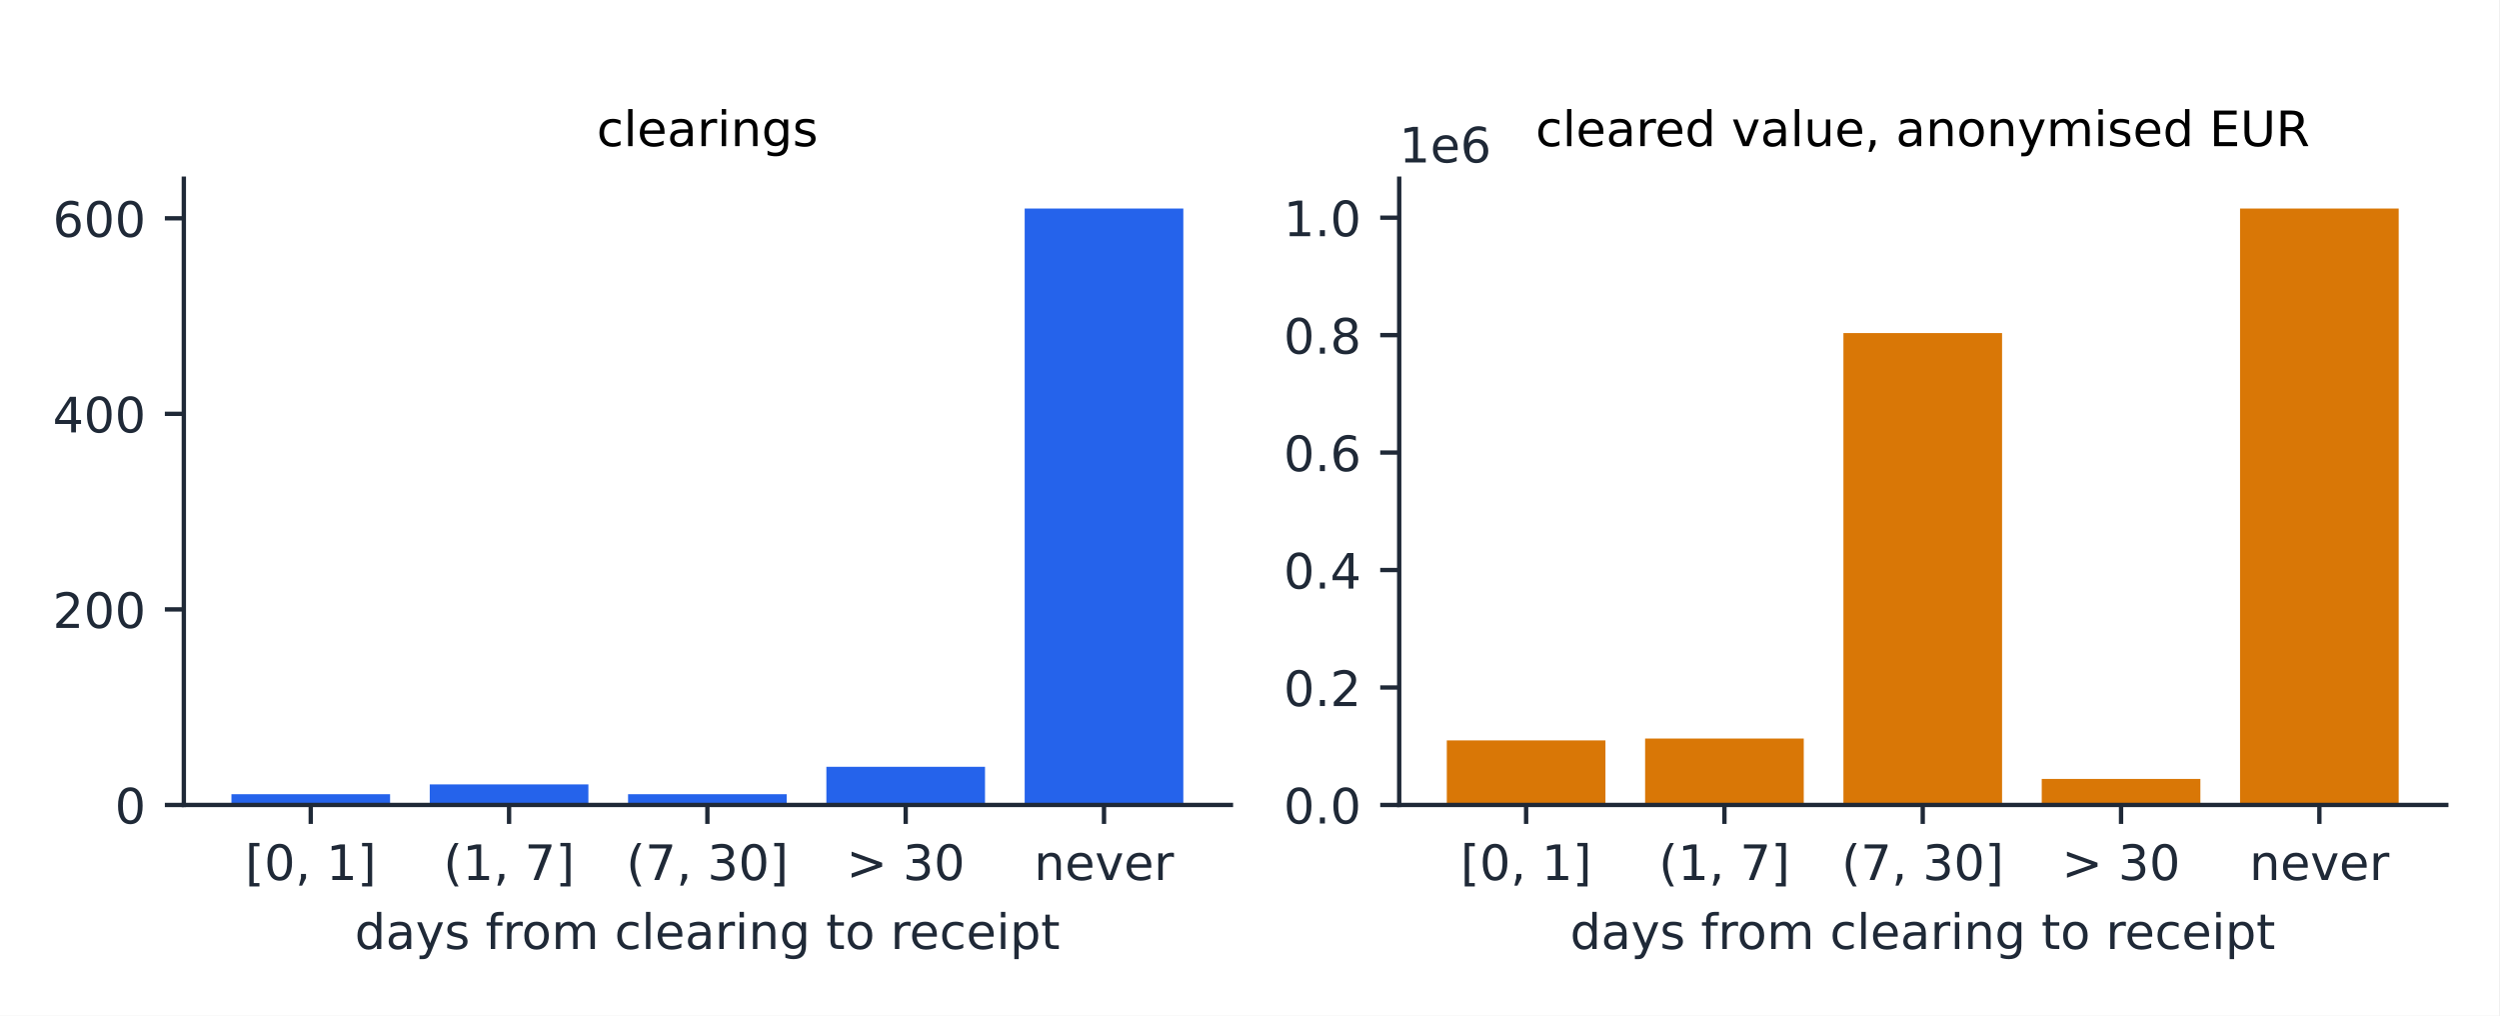
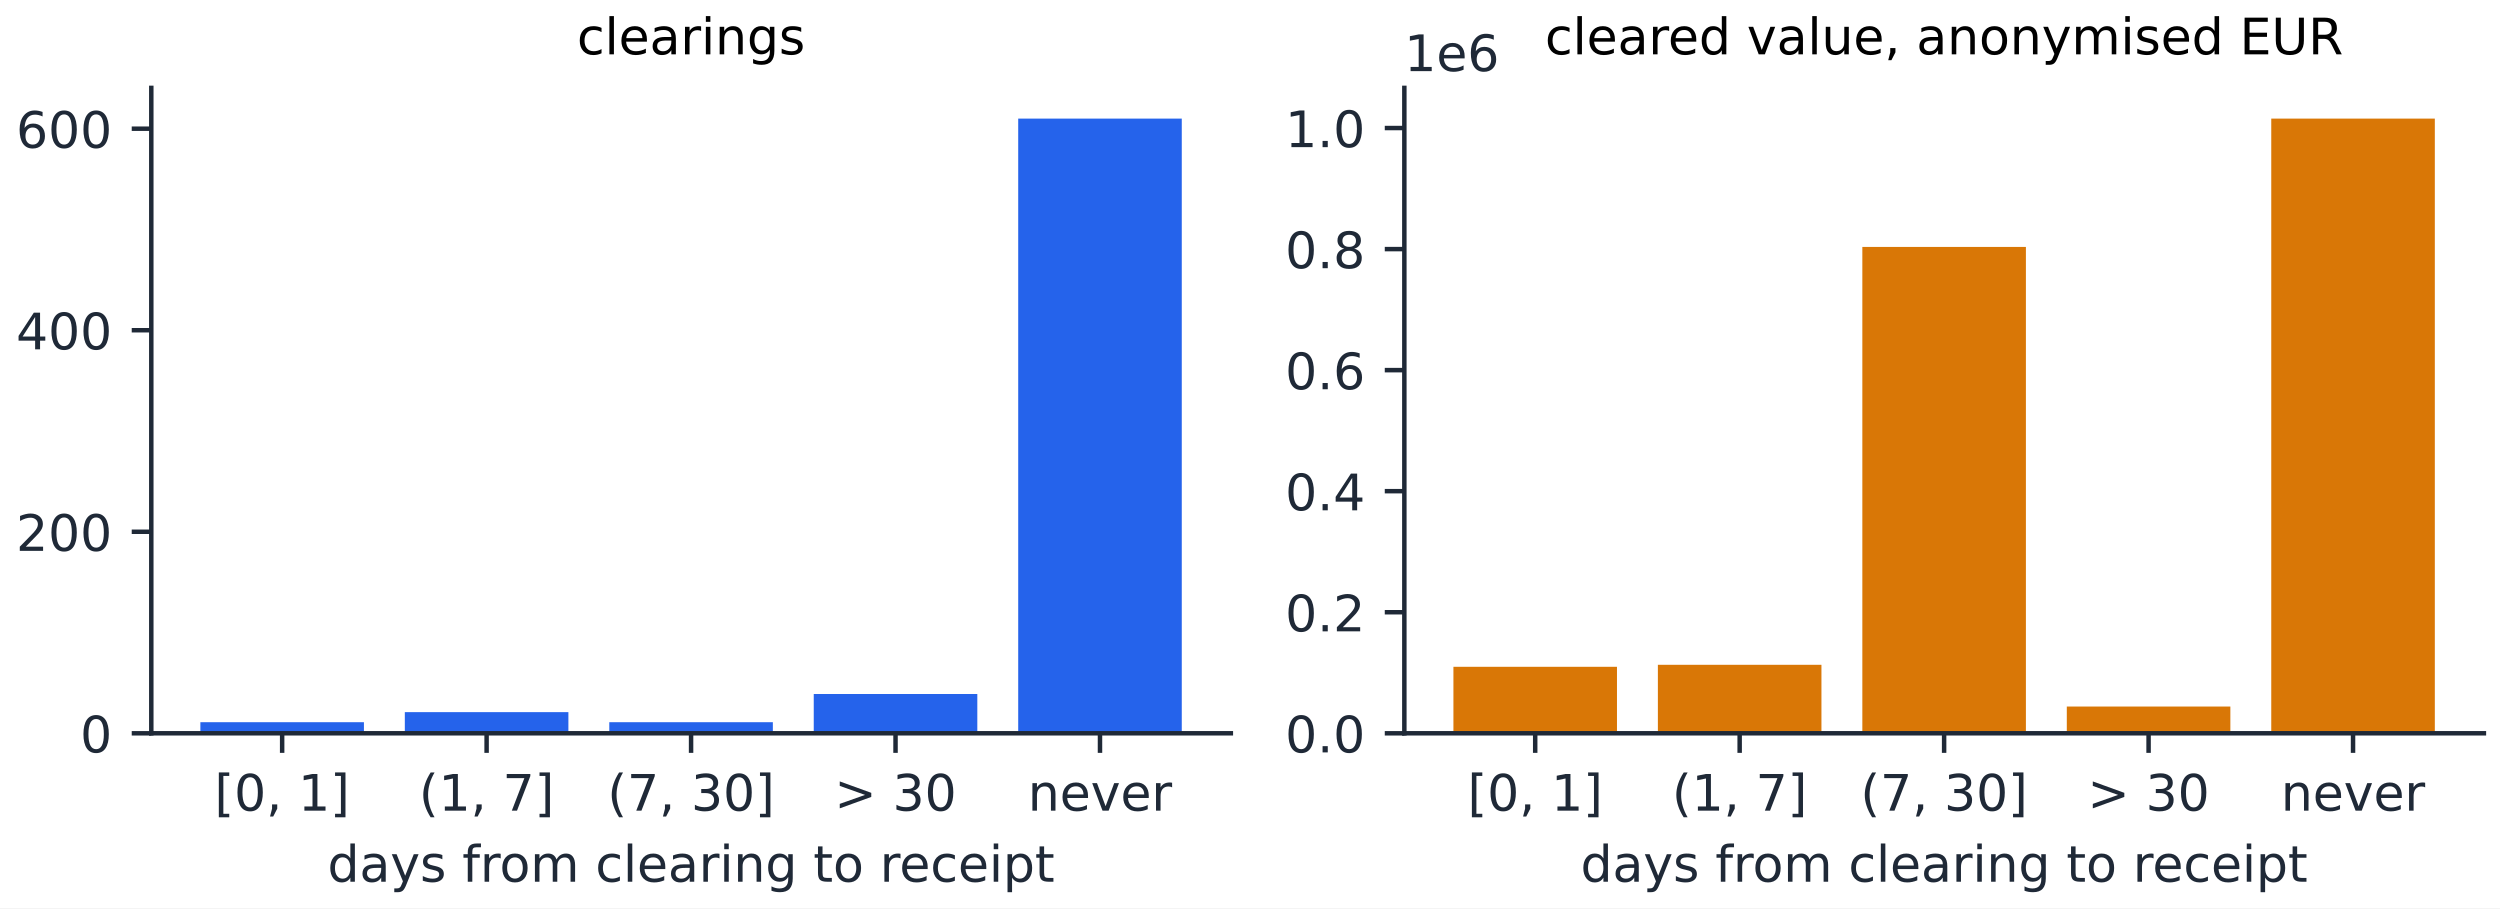
- <svg xmlns="http://www.w3.org/2000/svg" xmlns:xlink="http://www.w3.org/1999/xlink" width="460.8pt" height="187.2pt" viewBox="0 0 460.8 187.2" version="1.1">
+ <svg xmlns="http://www.w3.org/2000/svg" xmlns:xlink="http://www.w3.org/1999/xlink" width="447.12pt" height="162.447pt" viewBox="0 0 447.12 162.447" version="1.1">
  <defs>
    <style type="text/css">*{stroke-linejoin: round; stroke-linecap: butt}</style>
  </defs>
  <g id="figure_1">
    <g id="patch_1">
-       <path d="M 0 187.2  L 460.8 187.2  L 460.8 0  L 0 0  z " style="fill: #ffffff" />
+       <path d="M 0 162.447  L 447.12 162.447  L 447.12 0  L 0 0  z " style="fill: #ffffff" />
    </g>
    <g id="axes_1">
      <g id="patch_2">
-         <path d="M 33.899 148.368  L 226.974 148.368  L 226.974 32.94  L 33.899 32.94  z " style="fill: #ffffff" />
+         <path d="M 27.059 131.146  L 220.134 131.146  L 220.134 15.719  L 27.059 15.719  z " style="fill: #ffffff" />
      </g>
      <g id="patch_3">
-         <path d="M 42.675 148.368  L 71.929 148.368  L 71.929 146.385  L 42.675 146.385  z " clip-path="url(#p771b9bb376)" style="fill: #2563eb" />
+         <path d="M 35.835 131.146  L 65.089 131.146  L 65.089 129.164  L 35.835 129.164  z " clip-path="url(#p6317c57189)" style="fill: #2563eb" />
      </g>
      <g id="patch_4">
-         <path d="M 79.242 148.368  L 108.496 148.368  L 108.496 144.583  L 79.242 144.583  z " clip-path="url(#p771b9bb376)" style="fill: #2563eb" />
+         <path d="M 72.402 131.146  L 101.656 131.146  L 101.656 127.362  L 72.402 127.362  z " clip-path="url(#p6317c57189)" style="fill: #2563eb" />
      </g>
      <g id="patch_5">
-         <path d="M 115.81 148.368  L 145.064 148.368  L 145.064 146.385  L 115.81 146.385  z " clip-path="url(#p771b9bb376)" style="fill: #2563eb" />
+         <path d="M 108.97 131.146  L 138.224 131.146  L 138.224 129.164  L 108.97 129.164  z " clip-path="url(#p6317c57189)" style="fill: #2563eb" />
      </g>
      <g id="patch_6">
-         <path d="M 152.377 148.368  L 181.631 148.368  L 181.631 141.339  L 152.377 141.339  z " clip-path="url(#p771b9bb376)" style="fill: #2563eb" />
+         <path d="M 145.537 131.146  L 174.791 131.146  L 174.791 124.118  L 145.537 124.118  z " clip-path="url(#p6317c57189)" style="fill: #2563eb" />
      </g>
      <g id="patch_7">
-         <path d="M 188.944 148.368  L 218.198 148.368  L 218.198 38.437  L 188.944 38.437  z " clip-path="url(#p771b9bb376)" style="fill: #2563eb" />
+         <path d="M 182.104 131.146  L 211.358 131.146  L 211.358 21.215  L 182.104 21.215  z " clip-path="url(#p6317c57189)" style="fill: #2563eb" />
      </g>
      <g id="matplotlib.axis_1">
        <g id="xtick_1">
          <g id="line2d_1">
            <defs>
              <path id="mf50ba323ee" d="M 0 0  L 0 3.5  " style="stroke: #1f2937; stroke-width: 0.8" />
            </defs>
            <g>
-               <use xlink:href="#mf50ba323ee" x="57.302" y="148.368" style="fill: #1f2937; stroke: #1f2937; stroke-width: 0.8" />
+               <use xlink:href="#mf50ba323ee" x="50.462" y="131.146" style="fill: #1f2937; stroke: #1f2937; stroke-width: 0.8" />
            </g>
          </g>
          <g id="text_1">
-             <g style="fill: #1f2937" transform="translate(45.20389 162.2061) scale(0.09 -0.09)">
+             <g style="fill: #1f2937" transform="translate(38.36389 144.9847) scale(0.09 -0.09)">
              <defs>
                <path id="DejaVuSans-5b" d="M 550 4863  L 1875 4863  L 1875 4416  L 1125 4416  L 1125 -397  L 1875 -397  L 1875 -844  L 550 -844  L 550 4863  z " transform="scale(0.015625)" />
                <path id="DejaVuSans-30" d="M 2034 4250  Q 1547 4250 1301 3770  Q 1056 3291 1056 2328  Q 1056 1369 1301 889  Q 1547 409 2034 409  Q 2525 409 2770 889  Q 3016 1369 3016 2328  Q 3016 3291 2770 3770  Q 2525 4250 2034 4250  z M 2034 4750  Q 2819 4750 3233 4129  Q 3647 3509 3647 2328  Q 3647 1150 3233 529  Q 2819 -91 2034 -91  Q 1250 -91 836 529  Q 422 1150 422 2328  Q 422 3509 836 4129  Q 1250 4750 2034 4750  z " transform="scale(0.015625)" />
                <path id="DejaVuSans-2c" d="M 750 794  L 1409 794  L 1409 256  L 897 -744  L 494 -744  L 750 256  L 750 794  z " transform="scale(0.015625)" />
                <path id="DejaVuSans-20" transform="scale(0.015625)" />
                <path id="DejaVuSans-31" d="M 794 531  L 1825 531  L 1825 4091  L 703 3866  L 703 4441  L 1819 4666  L 2450 4666  L 2450 531  L 3481 531  L 3481 0  L 794 0  L 794 531  z " transform="scale(0.015625)" />
                <path id="DejaVuSans-5d" d="M 1947 4863  L 1947 -844  L 622 -844  L 622 -397  L 1369 -397  L 1369 4416  L 622 4416  L 622 4863  L 1947 4863  z " transform="scale(0.015625)" />
              </defs>
              <use xlink:href="#DejaVuSans-5b" />
              <use xlink:href="#DejaVuSans-30" transform="translate(39.01367 0)" />
              <use xlink:href="#DejaVuSans-2c" transform="translate(102.6367 0)" />
              <use xlink:href="#DejaVuSans-20" transform="translate(134.4238 0)" />
              <use xlink:href="#DejaVuSans-31" transform="translate(166.2109 0)" />
              <use xlink:href="#DejaVuSans-5d" transform="translate(229.834 0)" />
            </g>
          </g>
        </g>
        <g id="xtick_2">
          <g id="line2d_2">
            <g>
-               <use xlink:href="#mf50ba323ee" x="93.869" y="148.368" style="fill: #1f2937; stroke: #1f2937; stroke-width: 0.8" />
+               <use xlink:href="#mf50ba323ee" x="87.029" y="131.146" style="fill: #1f2937; stroke: #1f2937; stroke-width: 0.8" />
            </g>
          </g>
          <g id="text_2">
-             <g style="fill: #1f2937" transform="translate(81.77124 162.2061) scale(0.09 -0.09)">
+             <g style="fill: #1f2937" transform="translate(74.93124 144.9847) scale(0.09 -0.09)">
              <defs>
                <path id="DejaVuSans-28" d="M 1984 4856  Q 1566 4138 1362 3434  Q 1159 2731 1159 2009  Q 1159 1288 1364 580  Q 1569 -128 1984 -844  L 1484 -844  Q 1016 -109 783 600  Q 550 1309 550 2009  Q 550 2706 781 3412  Q 1013 4119 1484 4856  L 1984 4856  z " transform="scale(0.015625)" />
                <path id="DejaVuSans-37" d="M 525 4666  L 3525 4666  L 3525 4397  L 1831 0  L 1172 0  L 2766 4134  L 525 4134  L 525 4666  z " transform="scale(0.015625)" />
              </defs>
              <use xlink:href="#DejaVuSans-28" />
              <use xlink:href="#DejaVuSans-31" transform="translate(39.01367 0)" />
              <use xlink:href="#DejaVuSans-2c" transform="translate(102.6367 0)" />
              <use xlink:href="#DejaVuSans-20" transform="translate(134.4238 0)" />
              <use xlink:href="#DejaVuSans-37" transform="translate(166.2109 0)" />
              <use xlink:href="#DejaVuSans-5d" transform="translate(229.834 0)" />
            </g>
          </g>
        </g>
        <g id="xtick_3">
          <g id="line2d_3">
            <g>
-               <use xlink:href="#mf50ba323ee" x="130.437" y="148.368" style="fill: #1f2937; stroke: #1f2937; stroke-width: 0.8" />
+               <use xlink:href="#mf50ba323ee" x="123.597" y="131.146" style="fill: #1f2937; stroke: #1f2937; stroke-width: 0.8" />
            </g>
          </g>
          <g id="text_3">
-             <g style="fill: #1f2937" transform="translate(115.4755 162.2061) scale(0.09 -0.09)">
+             <g style="fill: #1f2937" transform="translate(108.6355 144.9847) scale(0.09 -0.09)">
              <defs>
                <path id="DejaVuSans-33" d="M 2597 2516  Q 3050 2419 3304 2112  Q 3559 1806 3559 1356  Q 3559 666 3084 287  Q 2609 -91 1734 -91  Q 1441 -91 1130 -33  Q 819 25 488 141  L 488 750  Q 750 597 1062 519  Q 1375 441 1716 441  Q 2309 441 2620 675  Q 2931 909 2931 1356  Q 2931 1769 2642 2001  Q 2353 2234 1838 2234  L 1294 2234  L 1294 2753  L 1863 2753  Q 2328 2753 2575 2939  Q 2822 3125 2822 3475  Q 2822 3834 2567 4026  Q 2313 4219 1838 4219  Q 1578 4219 1281 4162  Q 984 4106 628 3988  L 628 4550  Q 988 4650 1302 4700  Q 1616 4750 1894 4750  Q 2613 4750 3031 4423  Q 3450 4097 3450 3541  Q 3450 3153 3228 2886  Q 3006 2619 2597 2516  z " transform="scale(0.015625)" />
              </defs>
              <use xlink:href="#DejaVuSans-28" />
              <use xlink:href="#DejaVuSans-37" transform="translate(39.01367 0)" />
              <use xlink:href="#DejaVuSans-2c" transform="translate(102.6367 0)" />
              <use xlink:href="#DejaVuSans-20" transform="translate(134.4238 0)" />
              <use xlink:href="#DejaVuSans-33" transform="translate(166.2109 0)" />
              <use xlink:href="#DejaVuSans-30" transform="translate(229.834 0)" />
              <use xlink:href="#DejaVuSans-5d" transform="translate(293.457 0)" />
            </g>
          </g>
        </g>
        <g id="xtick_4">
          <g id="line2d_4">
            <g>
-               <use xlink:href="#mf50ba323ee" x="167.004" y="148.368" style="fill: #1f2937; stroke: #1f2937; stroke-width: 0.8" />
+               <use xlink:href="#mf50ba323ee" x="160.164" y="131.146" style="fill: #1f2937; stroke: #1f2937; stroke-width: 0.8" />
            </g>
          </g>
          <g id="text_4">
-             <g style="fill: #1f2937" transform="translate(156.0767 162.2061) scale(0.09 -0.09)">
+             <g style="fill: #1f2937" transform="translate(149.2366 144.9847) scale(0.09 -0.09)">
              <defs>
                <path id="DejaVuSans-3e" d="M 678 3150  L 678 3719  L 4684 2266  L 4684 1747  L 678 294  L 678 863  L 3897 2003  L 678 3150  z " transform="scale(0.015625)" />
              </defs>
              <use xlink:href="#DejaVuSans-3e" />
              <use xlink:href="#DejaVuSans-20" transform="translate(83.78906 0)" />
              <use xlink:href="#DejaVuSans-33" transform="translate(115.5762 0)" />
              <use xlink:href="#DejaVuSans-30" transform="translate(179.1992 0)" />
            </g>
          </g>
        </g>
        <g id="xtick_5">
          <g id="line2d_5">
            <g>
-               <use xlink:href="#mf50ba323ee" x="203.571" y="148.368" style="fill: #1f2937; stroke: #1f2937; stroke-width: 0.8" />
+               <use xlink:href="#mf50ba323ee" x="196.731" y="131.146" style="fill: #1f2937; stroke: #1f2937; stroke-width: 0.8" />
            </g>
          </g>
          <g id="text_5">
-             <g style="fill: #1f2937" transform="translate(190.6682 162.2061) scale(0.09 -0.09)">
+             <g style="fill: #1f2937" transform="translate(183.8282 144.9847) scale(0.09 -0.09)">
              <defs>
                <path id="DejaVuSans-6e" d="M 3513 2113  L 3513 0  L 2938 0  L 2938 2094  Q 2938 2591 2744 2837  Q 2550 3084 2163 3084  Q 1697 3084 1428 2787  Q 1159 2491 1159 1978  L 1159 0  L 581 0  L 581 3500  L 1159 3500  L 1159 2956  Q 1366 3272 1645 3428  Q 1925 3584 2291 3584  Q 2894 3584 3203 3211  Q 3513 2838 3513 2113  z " transform="scale(0.015625)" />
                <path id="DejaVuSans-65" d="M 3597 1894  L 3597 1613  L 953 1613  Q 991 1019 1311 708  Q 1631 397 2203 397  Q 2534 397 2845 478  Q 3156 559 3463 722  L 3463 178  Q 3153 47 2828 -22  Q 2503 -91 2169 -91  Q 1331 -91 842 396  Q 353 884 353 1716  Q 353 2575 817 3079  Q 1281 3584 2069 3584  Q 2775 3584 3186 3129  Q 3597 2675 3597 1894  z M 3022 2063  Q 3016 2534 2758 2815  Q 2500 3097 2075 3097  Q 1594 3097 1305 2825  Q 1016 2553 972 2059  L 3022 2063  z " transform="scale(0.015625)" />
                <path id="DejaVuSans-76" d="M 191 3500  L 800 3500  L 1894 563  L 2988 3500  L 3597 3500  L 2284 0  L 1503 0  L 191 3500  z " transform="scale(0.015625)" />
                <path id="DejaVuSans-72" d="M 2631 2963  Q 2534 3019 2420 3045  Q 2306 3072 2169 3072  Q 1681 3072 1420 2755  Q 1159 2438 1159 1844  L 1159 0  L 581 0  L 581 3500  L 1159 3500  L 1159 2956  Q 1341 3275 1631 3429  Q 1922 3584 2338 3584  Q 2397 3584 2469 3576  Q 2541 3569 2628 3553  L 2631 2963  z " transform="scale(0.015625)" />
              </defs>
              <use xlink:href="#DejaVuSans-6e" />
              <use xlink:href="#DejaVuSans-65" transform="translate(63.37891 0)" />
              <use xlink:href="#DejaVuSans-76" transform="translate(124.9023 0)" />
              <use xlink:href="#DejaVuSans-65" transform="translate(184.082 0)" />
              <use xlink:href="#DejaVuSans-72" transform="translate(245.6055 0)" />
            </g>
          </g>
        </g>
        <g id="text_6">
-           <g style="fill: #1f2937" transform="translate(65.41508 174.9164) scale(0.09 -0.09)">
+           <g style="fill: #1f2937" transform="translate(58.57508 157.695) scale(0.09 -0.09)">
            <defs>
              <path id="DejaVuSans-64" d="M 2906 2969  L 2906 4863  L 3481 4863  L 3481 0  L 2906 0  L 2906 525  Q 2725 213 2448 61  Q 2172 -91 1784 -91  Q 1150 -91 751 415  Q 353 922 353 1747  Q 353 2572 751 3078  Q 1150 3584 1784 3584  Q 2172 3584 2448 3432  Q 2725 3281 2906 2969  z M 947 1747  Q 947 1113 1208 752  Q 1469 391 1925 391  Q 2381 391 2643 752  Q 2906 1113 2906 1747  Q 2906 2381 2643 2742  Q 2381 3103 1925 3103  Q 1469 3103 1208 2742  Q 947 2381 947 1747  z " transform="scale(0.015625)" />
              <path id="DejaVuSans-61" d="M 2194 1759  Q 1497 1759 1228 1600  Q 959 1441 959 1056  Q 959 750 1161 570  Q 1363 391 1709 391  Q 2188 391 2477 730  Q 2766 1069 2766 1631  L 2766 1759  L 2194 1759  z M 3341 1997  L 3341 0  L 2766 0  L 2766 531  Q 2569 213 2275 61  Q 1981 -91 1556 -91  Q 1019 -91 701 211  Q 384 513 384 1019  Q 384 1609 779 1909  Q 1175 2209 1959 2209  L 2766 2209  L 2766 2266  Q 2766 2663 2505 2880  Q 2244 3097 1772 3097  Q 1472 3097 1187 3025  Q 903 2953 641 2809  L 641 3341  Q 956 3463 1253 3523  Q 1550 3584 1831 3584  Q 2591 3584 2966 3190  Q 3341 2797 3341 1997  z " transform="scale(0.015625)" />
              <path id="DejaVuSans-79" d="M 2059 -325  Q 1816 -950 1584 -1140  Q 1353 -1331 966 -1331  L 506 -1331  L 506 -850  L 844 -850  Q 1081 -850 1212 -737  Q 1344 -625 1503 -206  L 1606 56  L 191 3500  L 800 3500  L 1894 763  L 2988 3500  L 3597 3500  L 2059 -325  z " transform="scale(0.015625)" />
              <path id="DejaVuSans-73" d="M 2834 3397  L 2834 2853  Q 2591 2978 2328 3040  Q 2066 3103 1784 3103  Q 1356 3103 1142 2972  Q 928 2841 928 2578  Q 928 2378 1081 2264  Q 1234 2150 1697 2047  L 1894 2003  Q 2506 1872 2764 1633  Q 3022 1394 3022 966  Q 3022 478 2636 193  Q 2250 -91 1575 -91  Q 1294 -91 989 -36  Q 684 19 347 128  L 347 722  Q 666 556 975 473  Q 1284 391 1588 391  Q 1994 391 2212 530  Q 2431 669 2431 922  Q 2431 1156 2273 1281  Q 2116 1406 1581 1522  L 1381 1569  Q 847 1681 609 1914  Q 372 2147 372 2553  Q 372 3047 722 3315  Q 1072 3584 1716 3584  Q 2034 3584 2315 3537  Q 2597 3491 2834 3397  z " transform="scale(0.015625)" />
              <path id="DejaVuSans-66" d="M 2375 4863  L 2375 4384  L 1825 4384  Q 1516 4384 1395 4259  Q 1275 4134 1275 3809  L 1275 3500  L 2222 3500  L 2222 3053  L 1275 3053  L 1275 0  L 697 0  L 697 3053  L 147 3053  L 147 3500  L 697 3500  L 697 3744  Q 697 4328 969 4595  Q 1241 4863 1831 4863  L 2375 4863  z " transform="scale(0.015625)" />
              <path id="DejaVuSans-6f" d="M 1959 3097  Q 1497 3097 1228 2736  Q 959 2375 959 1747  Q 959 1119 1226 758  Q 1494 397 1959 397  Q 2419 397 2687 759  Q 2956 1122 2956 1747  Q 2956 2369 2687 2733  Q 2419 3097 1959 3097  z M 1959 3584  Q 2709 3584 3137 3096  Q 3566 2609 3566 1747  Q 3566 888 3137 398  Q 2709 -91 1959 -91  Q 1206 -91 779 398  Q 353 888 353 1747  Q 353 2609 779 3096  Q 1206 3584 1959 3584  z " transform="scale(0.015625)" />
              <path id="DejaVuSans-6d" d="M 3328 2828  Q 3544 3216 3844 3400  Q 4144 3584 4550 3584  Q 5097 3584 5394 3201  Q 5691 2819 5691 2113  L 5691 0  L 5113 0  L 5113 2094  Q 5113 2597 4934 2840  Q 4756 3084 4391 3084  Q 3944 3084 3684 2787  Q 3425 2491 3425 1978  L 3425 0  L 2847 0  L 2847 2094  Q 2847 2600 2669 2842  Q 2491 3084 2119 3084  Q 1678 3084 1418 2786  Q 1159 2488 1159 1978  L 1159 0  L 581 0  L 581 3500  L 1159 3500  L 1159 2956  Q 1356 3278 1631 3431  Q 1906 3584 2284 3584  Q 2666 3584 2933 3390  Q 3200 3197 3328 2828  z " transform="scale(0.015625)" />
              <path id="DejaVuSans-63" d="M 3122 3366  L 3122 2828  Q 2878 2963 2633 3030  Q 2388 3097 2138 3097  Q 1578 3097 1268 2742  Q 959 2388 959 1747  Q 959 1106 1268 751  Q 1578 397 2138 397  Q 2388 397 2633 464  Q 2878 531 3122 666  L 3122 134  Q 2881 22 2623 -34  Q 2366 -91 2075 -91  Q 1284 -91 818 406  Q 353 903 353 1747  Q 353 2603 823 3093  Q 1294 3584 2113 3584  Q 2378 3584 2631 3529  Q 2884 3475 3122 3366  z " transform="scale(0.015625)" />
              <path id="DejaVuSans-6c" d="M 603 4863  L 1178 4863  L 1178 0  L 603 0  L 603 4863  z " transform="scale(0.015625)" />
              <path id="DejaVuSans-69" d="M 603 3500  L 1178 3500  L 1178 0  L 603 0  L 603 3500  z M 603 4863  L 1178 4863  L 1178 4134  L 603 4134  L 603 4863  z " transform="scale(0.015625)" />
              <path id="DejaVuSans-67" d="M 2906 1791  Q 2906 2416 2648 2759  Q 2391 3103 1925 3103  Q 1463 3103 1205 2759  Q 947 2416 947 1791  Q 947 1169 1205 825  Q 1463 481 1925 481  Q 2391 481 2648 825  Q 2906 1169 2906 1791  z M 3481 434  Q 3481 -459 3084 -895  Q 2688 -1331 1869 -1331  Q 1566 -1331 1297 -1286  Q 1028 -1241 775 -1147  L 775 -588  Q 1028 -725 1275 -790  Q 1522 -856 1778 -856  Q 2344 -856 2625 -561  Q 2906 -266 2906 331  L 2906 616  Q 2728 306 2450 153  Q 2172 0 1784 0  Q 1141 0 747 490  Q 353 981 353 1791  Q 353 2603 747 3093  Q 1141 3584 1784 3584  Q 2172 3584 2450 3431  Q 2728 3278 2906 2969  L 2906 3500  L 3481 3500  L 3481 434  z " transform="scale(0.015625)" />
              <path id="DejaVuSans-74" d="M 1172 4494  L 1172 3500  L 2356 3500  L 2356 3053  L 1172 3053  L 1172 1153  Q 1172 725 1289 603  Q 1406 481 1766 481  L 2356 481  L 2356 0  L 1766 0  Q 1100 0 847 248  Q 594 497 594 1153  L 594 3053  L 172 3053  L 172 3500  L 594 3500  L 594 4494  L 1172 4494  z " transform="scale(0.015625)" />
              <path id="DejaVuSans-70" d="M 1159 525  L 1159 -1331  L 581 -1331  L 581 3500  L 1159 3500  L 1159 2969  Q 1341 3281 1617 3432  Q 1894 3584 2278 3584  Q 2916 3584 3314 3078  Q 3713 2572 3713 1747  Q 3713 922 3314 415  Q 2916 -91 2278 -91  Q 1894 -91 1617 61  Q 1341 213 1159 525  z M 3116 1747  Q 3116 2381 2855 2742  Q 2594 3103 2138 3103  Q 1681 3103 1420 2742  Q 1159 2381 1159 1747  Q 1159 1113 1420 752  Q 1681 391 2138 391  Q 2594 391 2855 752  Q 3116 1113 3116 1747  z " transform="scale(0.015625)" />
            </defs>
            <use xlink:href="#DejaVuSans-64" />
            <use xlink:href="#DejaVuSans-61" transform="translate(63.47656 0)" />
            <use xlink:href="#DejaVuSans-79" transform="translate(124.7559 0)" />
            <use xlink:href="#DejaVuSans-73" transform="translate(183.9355 0)" />
            <use xlink:href="#DejaVuSans-20" transform="translate(236.0352 0)" />
            <use xlink:href="#DejaVuSans-66" transform="translate(267.8223 0)" />
            <use xlink:href="#DejaVuSans-72" transform="translate(303.0273 0)" />
            <use xlink:href="#DejaVuSans-6f" transform="translate(341.8906 0)" />
            <use xlink:href="#DejaVuSans-6d" transform="translate(403.0723 0)" />
            <use xlink:href="#DejaVuSans-20" transform="translate(500.4844 0)" />
            <use xlink:href="#DejaVuSans-63" transform="translate(532.2715 0)" />
            <use xlink:href="#DejaVuSans-6c" transform="translate(587.252 0)" />
            <use xlink:href="#DejaVuSans-65" transform="translate(615.0352 0)" />
            <use xlink:href="#DejaVuSans-61" transform="translate(676.5586 0)" />
            <use xlink:href="#DejaVuSans-72" transform="translate(737.8379 0)" />
            <use xlink:href="#DejaVuSans-69" transform="translate(778.9512 0)" />
            <use xlink:href="#DejaVuSans-6e" transform="translate(806.7344 0)" />
            <use xlink:href="#DejaVuSans-67" transform="translate(870.1133 0)" />
            <use xlink:href="#DejaVuSans-20" transform="translate(933.5898 0)" />
            <use xlink:href="#DejaVuSans-74" transform="translate(965.377 0)" />
            <use xlink:href="#DejaVuSans-6f" transform="translate(1004.586 0)" />
            <use xlink:href="#DejaVuSans-20" transform="translate(1065.768 0)" />
            <use xlink:href="#DejaVuSans-72" transform="translate(1097.555 0)" />
            <use xlink:href="#DejaVuSans-65" transform="translate(1136.418 0)" />
            <use xlink:href="#DejaVuSans-63" transform="translate(1197.941 0)" />
            <use xlink:href="#DejaVuSans-65" transform="translate(1252.922 0)" />
            <use xlink:href="#DejaVuSans-69" transform="translate(1314.445 0)" />
            <use xlink:href="#DejaVuSans-70" transform="translate(1342.229 0)" />
            <use xlink:href="#DejaVuSans-74" transform="translate(1405.705 0)" />
          </g>
        </g>
      </g>
      <g id="matplotlib.axis_2">
        <g id="ytick_1">
          <g id="line2d_6">
            <defs>
              <path id="m478ed26902" d="M 0 0  L -3.5 0  " style="stroke: #1f2937; stroke-width: 0.8" />
            </defs>
            <g>
-               <use xlink:href="#m478ed26902" x="33.899" y="148.368" style="fill: #1f2937; stroke: #1f2937; stroke-width: 0.8" />
+               <use xlink:href="#m478ed26902" x="27.059" y="131.146" style="fill: #1f2937; stroke: #1f2937; stroke-width: 0.8" />
            </g>
          </g>
          <g id="text_7">
-             <g style="fill: #1f2937" transform="translate(21.1725 151.7868) scale(0.09 -0.09)">
+             <g style="fill: #1f2937" transform="translate(14.3325 134.5654) scale(0.09 -0.09)">
              <use xlink:href="#DejaVuSans-30" />
            </g>
          </g>
        </g>
        <g id="ytick_2">
          <g id="line2d_7">
            <g>
-               <use xlink:href="#m478ed26902" x="33.899" y="112.325" style="fill: #1f2937; stroke: #1f2937; stroke-width: 0.8" />
+               <use xlink:href="#m478ed26902" x="27.059" y="95.103" style="fill: #1f2937; stroke: #1f2937; stroke-width: 0.8" />
            </g>
          </g>
          <g id="text_8">
-             <g style="fill: #1f2937" transform="translate(9.72 115.7439) scale(0.09 -0.09)">
+             <g style="fill: #1f2937" transform="translate(2.88 98.52245) scale(0.09 -0.09)">
              <defs>
                <path id="DejaVuSans-32" d="M 1228 531  L 3431 531  L 3431 0  L 469 0  L 469 531  Q 828 903 1448 1529  Q 2069 2156 2228 2338  Q 2531 2678 2651 2914  Q 2772 3150 2772 3378  Q 2772 3750 2511 3984  Q 2250 4219 1831 4219  Q 1534 4219 1204 4116  Q 875 4013 500 3803  L 500 4441  Q 881 4594 1212 4672  Q 1544 4750 1819 4750  Q 2544 4750 2975 4387  Q 3406 4025 3406 3419  Q 3406 3131 3298 2873  Q 3191 2616 2906 2266  Q 2828 2175 2409 1742  Q 1991 1309 1228 531  z " transform="scale(0.015625)" />
              </defs>
              <use xlink:href="#DejaVuSans-32" />
              <use xlink:href="#DejaVuSans-30" transform="translate(63.62305 0)" />
              <use xlink:href="#DejaVuSans-30" transform="translate(127.2461 0)" />
            </g>
          </g>
        </g>
        <g id="ytick_3">
          <g id="line2d_8">
            <g>
-               <use xlink:href="#m478ed26902" x="33.899" y="76.282" style="fill: #1f2937; stroke: #1f2937; stroke-width: 0.8" />
+               <use xlink:href="#m478ed26902" x="27.059" y="59.06" style="fill: #1f2937; stroke: #1f2937; stroke-width: 0.8" />
            </g>
          </g>
          <g id="text_9">
-             <g style="fill: #1f2937" transform="translate(9.72 79.70093) scale(0.09 -0.09)">
+             <g style="fill: #1f2937" transform="translate(2.88 62.47952) scale(0.09 -0.09)">
              <defs>
                <path id="DejaVuSans-34" d="M 2419 4116  L 825 1625  L 2419 1625  L 2419 4116  z M 2253 4666  L 3047 4666  L 3047 1625  L 3713 1625  L 3713 1100  L 3047 1100  L 3047 0  L 2419 0  L 2419 1100  L 313 1100  L 313 1709  L 2253 4666  z " transform="scale(0.015625)" />
              </defs>
              <use xlink:href="#DejaVuSans-34" />
              <use xlink:href="#DejaVuSans-30" transform="translate(63.62305 0)" />
              <use xlink:href="#DejaVuSans-30" transform="translate(127.2461 0)" />
            </g>
          </g>
        </g>
        <g id="ytick_4">
          <g id="line2d_9">
            <g>
-               <use xlink:href="#m478ed26902" x="33.899" y="40.239" style="fill: #1f2937; stroke: #1f2937; stroke-width: 0.8" />
+               <use xlink:href="#m478ed26902" x="27.059" y="23.017" style="fill: #1f2937; stroke: #1f2937; stroke-width: 0.8" />
            </g>
          </g>
          <g id="text_10">
-             <g style="fill: #1f2937" transform="translate(9.72 43.65799) scale(0.09 -0.09)">
+             <g style="fill: #1f2937" transform="translate(2.88 26.43659) scale(0.09 -0.09)">
              <defs>
                <path id="DejaVuSans-36" d="M 2113 2584  Q 1688 2584 1439 2293  Q 1191 2003 1191 1497  Q 1191 994 1439 701  Q 1688 409 2113 409  Q 2538 409 2786 701  Q 3034 994 3034 1497  Q 3034 2003 2786 2293  Q 2538 2584 2113 2584  z M 3366 4563  L 3366 3988  Q 3128 4100 2886 4159  Q 2644 4219 2406 4219  Q 1781 4219 1451 3797  Q 1122 3375 1075 2522  Q 1259 2794 1537 2939  Q 1816 3084 2150 3084  Q 2853 3084 3261 2657  Q 3669 2231 3669 1497  Q 3669 778 3244 343  Q 2819 -91 2113 -91  Q 1303 -91 875 529  Q 447 1150 447 2328  Q 447 3434 972 4092  Q 1497 4750 2381 4750  Q 2619 4750 2861 4703  Q 3103 4656 3366 4563  z " transform="scale(0.015625)" />
              </defs>
              <use xlink:href="#DejaVuSans-36" />
              <use xlink:href="#DejaVuSans-30" transform="translate(63.62305 0)" />
              <use xlink:href="#DejaVuSans-30" transform="translate(127.2461 0)" />
            </g>
          </g>
        </g>
      </g>
      <g id="patch_8">
-         <path d="M 33.899 148.368  L 33.899 32.94  " style="fill: none; stroke: #1f2937; stroke-width: 0.8; stroke-linejoin: miter; stroke-linecap: square" />
+         <path d="M 27.059 131.146  L 27.059 15.719  " style="fill: none; stroke: #1f2937; stroke-width: 0.8; stroke-linejoin: miter; stroke-linecap: square" />
      </g>
      <g id="patch_9">
-         <path d="M 33.899 148.368  L 226.974 148.368  " style="fill: none; stroke: #1f2937; stroke-width: 0.8; stroke-linejoin: miter; stroke-linecap: square" />
+         <path d="M 27.059 131.146  L 220.134 131.146  " style="fill: none; stroke: #1f2937; stroke-width: 0.8; stroke-linejoin: miter; stroke-linecap: square" />
      </g>
      <g id="text_11">
-         <g transform="translate(110.0326 26.94) scale(0.09 -0.09)">
+         <g transform="translate(103.1926 9.718594) scale(0.09 -0.09)">
          <use xlink:href="#DejaVuSans-63" />
          <use xlink:href="#DejaVuSans-6c" transform="translate(54.98047 0)" />
          <use xlink:href="#DejaVuSans-65" transform="translate(82.76367 0)" />
          <use xlink:href="#DejaVuSans-61" transform="translate(144.2871 0)" />
          <use xlink:href="#DejaVuSans-72" transform="translate(205.5664 0)" />
          <use xlink:href="#DejaVuSans-69" transform="translate(246.6797 0)" />
          <use xlink:href="#DejaVuSans-6e" transform="translate(274.4629 0)" />
          <use xlink:href="#DejaVuSans-67" transform="translate(337.8418 0)" />
          <use xlink:href="#DejaVuSans-73" transform="translate(401.3184 0)" />
        </g>
      </g>
    </g>
    <g id="axes_2">
      <g id="patch_10">
-         <path d="M 258.004 148.368  L 451.08 148.368  L 451.08 32.94  L 258.004 32.94  z " style="fill: #ffffff" />
+         <path d="M 251.164 131.146  L 444.24 131.146  L 444.24 15.719  L 251.164 15.719  z " style="fill: #ffffff" />
      </g>
      <g id="patch_11">
-         <path d="M 266.781 148.368  L 296.034 148.368  L 296.034 136.473  L 266.781 136.473  z " clip-path="url(#pc646c7ddce)" style="fill: #d97706" />
+         <path d="M 259.941 131.146  L 289.194 131.146  L 289.194 119.251  L 259.941 119.251  z " clip-path="url(#p8560978605)" style="fill: #d97706" />
      </g>
      <g id="patch_12">
-         <path d="M 303.348 148.368  L 332.602 148.368  L 332.602 136.123  L 303.348 136.123  z " clip-path="url(#pc646c7ddce)" style="fill: #d97706" />
+         <path d="M 296.508 131.146  L 325.762 131.146  L 325.762 118.901  L 296.508 118.901  z " clip-path="url(#p8560978605)" style="fill: #d97706" />
      </g>
      <g id="patch_13">
-         <path d="M 339.915 148.368  L 369.169 148.368  L 369.169 61.39  L 339.915 61.39  z " clip-path="url(#pc646c7ddce)" style="fill: #d97706" />
+         <path d="M 333.075 131.146  L 362.329 131.146  L 362.329 44.169  L 333.075 44.169  z " clip-path="url(#p8560978605)" style="fill: #d97706" />
      </g>
      <g id="patch_14">
-         <path d="M 376.483 148.368  L 405.736 148.368  L 405.736 143.579  L 376.483 143.579  z " clip-path="url(#pc646c7ddce)" style="fill: #d97706" />
+         <path d="M 369.643 131.146  L 398.896 131.146  L 398.896 126.357  L 369.643 126.357  z " clip-path="url(#p8560978605)" style="fill: #d97706" />
      </g>
      <g id="patch_15">
-         <path d="M 413.05 148.368  L 442.304 148.368  L 442.304 38.437  L 413.05 38.437  z " clip-path="url(#pc646c7ddce)" style="fill: #d97706" />
+         <path d="M 406.21 131.146  L 435.464 131.146  L 435.464 21.215  L 406.21 21.215  z " clip-path="url(#p8560978605)" style="fill: #d97706" />
      </g>
      <g id="matplotlib.axis_3">
        <g id="xtick_6">
          <g id="line2d_10">
            <g>
-               <use xlink:href="#mf50ba323ee" x="281.407" y="148.368" style="fill: #1f2937; stroke: #1f2937; stroke-width: 0.8" />
+               <use xlink:href="#mf50ba323ee" x="274.567" y="131.146" style="fill: #1f2937; stroke: #1f2937; stroke-width: 0.8" />
            </g>
          </g>
          <g id="text_12">
-             <g style="fill: #1f2937" transform="translate(269.3095 162.2061) scale(0.09 -0.09)">
+             <g style="fill: #1f2937" transform="translate(262.4695 144.9847) scale(0.09 -0.09)">
              <use xlink:href="#DejaVuSans-5b" />
              <use xlink:href="#DejaVuSans-30" transform="translate(39.01367 0)" />
              <use xlink:href="#DejaVuSans-2c" transform="translate(102.6367 0)" />
              <use xlink:href="#DejaVuSans-20" transform="translate(134.4238 0)" />
              <use xlink:href="#DejaVuSans-31" transform="translate(166.2109 0)" />
              <use xlink:href="#DejaVuSans-5d" transform="translate(229.834 0)" />
            </g>
          </g>
        </g>
        <g id="xtick_7">
          <g id="line2d_11">
            <g>
-               <use xlink:href="#mf50ba323ee" x="317.975" y="148.368" style="fill: #1f2937; stroke: #1f2937; stroke-width: 0.8" />
+               <use xlink:href="#mf50ba323ee" x="311.135" y="131.146" style="fill: #1f2937; stroke: #1f2937; stroke-width: 0.8" />
            </g>
          </g>
          <g id="text_13">
-             <g style="fill: #1f2937" transform="translate(305.8769 162.2061) scale(0.09 -0.09)">
+             <g style="fill: #1f2937" transform="translate(299.0369 144.9847) scale(0.09 -0.09)">
              <use xlink:href="#DejaVuSans-28" />
              <use xlink:href="#DejaVuSans-31" transform="translate(39.01367 0)" />
              <use xlink:href="#DejaVuSans-2c" transform="translate(102.6367 0)" />
              <use xlink:href="#DejaVuSans-20" transform="translate(134.4238 0)" />
              <use xlink:href="#DejaVuSans-37" transform="translate(166.2109 0)" />
              <use xlink:href="#DejaVuSans-5d" transform="translate(229.834 0)" />
            </g>
          </g>
        </g>
        <g id="xtick_8">
          <g id="line2d_12">
            <g>
-               <use xlink:href="#mf50ba323ee" x="354.542" y="148.368" style="fill: #1f2937; stroke: #1f2937; stroke-width: 0.8" />
+               <use xlink:href="#mf50ba323ee" x="347.702" y="131.146" style="fill: #1f2937; stroke: #1f2937; stroke-width: 0.8" />
            </g>
          </g>
          <g id="text_14">
-             <g style="fill: #1f2937" transform="translate(339.5811 162.2061) scale(0.09 -0.09)">
+             <g style="fill: #1f2937" transform="translate(332.7411 144.9847) scale(0.09 -0.09)">
              <use xlink:href="#DejaVuSans-28" />
              <use xlink:href="#DejaVuSans-37" transform="translate(39.01367 0)" />
              <use xlink:href="#DejaVuSans-2c" transform="translate(102.6367 0)" />
              <use xlink:href="#DejaVuSans-20" transform="translate(134.4238 0)" />
              <use xlink:href="#DejaVuSans-33" transform="translate(166.2109 0)" />
              <use xlink:href="#DejaVuSans-30" transform="translate(229.834 0)" />
              <use xlink:href="#DejaVuSans-5d" transform="translate(293.457 0)" />
            </g>
          </g>
        </g>
        <g id="xtick_9">
          <g id="line2d_13">
            <g>
-               <use xlink:href="#mf50ba323ee" x="391.11" y="148.368" style="fill: #1f2937; stroke: #1f2937; stroke-width: 0.8" />
+               <use xlink:href="#mf50ba323ee" x="384.27" y="131.146" style="fill: #1f2937; stroke: #1f2937; stroke-width: 0.8" />
            </g>
          </g>
          <g id="text_15">
-             <g style="fill: #1f2937" transform="translate(380.1823 162.2061) scale(0.09 -0.09)">
+             <g style="fill: #1f2937" transform="translate(373.3423 144.9847) scale(0.09 -0.09)">
              <use xlink:href="#DejaVuSans-3e" />
              <use xlink:href="#DejaVuSans-20" transform="translate(83.78906 0)" />
              <use xlink:href="#DejaVuSans-33" transform="translate(115.5762 0)" />
              <use xlink:href="#DejaVuSans-30" transform="translate(179.1992 0)" />
            </g>
          </g>
        </g>
        <g id="xtick_10">
          <g id="line2d_14">
            <g>
-               <use xlink:href="#mf50ba323ee" x="427.677" y="148.368" style="fill: #1f2937; stroke: #1f2937; stroke-width: 0.8" />
+               <use xlink:href="#mf50ba323ee" x="420.837" y="131.146" style="fill: #1f2937; stroke: #1f2937; stroke-width: 0.8" />
            </g>
          </g>
          <g id="text_16">
-             <g style="fill: #1f2937" transform="translate(414.7738 162.2061) scale(0.09 -0.09)">
+             <g style="fill: #1f2937" transform="translate(407.9338 144.9847) scale(0.09 -0.09)">
              <use xlink:href="#DejaVuSans-6e" />
              <use xlink:href="#DejaVuSans-65" transform="translate(63.37891 0)" />
              <use xlink:href="#DejaVuSans-76" transform="translate(124.9023 0)" />
              <use xlink:href="#DejaVuSans-65" transform="translate(184.082 0)" />
              <use xlink:href="#DejaVuSans-72" transform="translate(245.6055 0)" />
            </g>
          </g>
        </g>
        <g id="text_17">
-           <g style="fill: #1f2937" transform="translate(289.5207 174.9164) scale(0.09 -0.09)">
+           <g style="fill: #1f2937" transform="translate(282.6807 157.695) scale(0.09 -0.09)">
            <use xlink:href="#DejaVuSans-64" />
            <use xlink:href="#DejaVuSans-61" transform="translate(63.47656 0)" />
            <use xlink:href="#DejaVuSans-79" transform="translate(124.7559 0)" />
            <use xlink:href="#DejaVuSans-73" transform="translate(183.9355 0)" />
            <use xlink:href="#DejaVuSans-20" transform="translate(236.0352 0)" />
            <use xlink:href="#DejaVuSans-66" transform="translate(267.8223 0)" />
            <use xlink:href="#DejaVuSans-72" transform="translate(303.0273 0)" />
            <use xlink:href="#DejaVuSans-6f" transform="translate(341.8906 0)" />
            <use xlink:href="#DejaVuSans-6d" transform="translate(403.0723 0)" />
            <use xlink:href="#DejaVuSans-20" transform="translate(500.4844 0)" />
            <use xlink:href="#DejaVuSans-63" transform="translate(532.2715 0)" />
            <use xlink:href="#DejaVuSans-6c" transform="translate(587.252 0)" />
            <use xlink:href="#DejaVuSans-65" transform="translate(615.0352 0)" />
            <use xlink:href="#DejaVuSans-61" transform="translate(676.5586 0)" />
            <use xlink:href="#DejaVuSans-72" transform="translate(737.8379 0)" />
            <use xlink:href="#DejaVuSans-69" transform="translate(778.9512 0)" />
            <use xlink:href="#DejaVuSans-6e" transform="translate(806.7344 0)" />
            <use xlink:href="#DejaVuSans-67" transform="translate(870.1133 0)" />
            <use xlink:href="#DejaVuSans-20" transform="translate(933.5898 0)" />
            <use xlink:href="#DejaVuSans-74" transform="translate(965.377 0)" />
            <use xlink:href="#DejaVuSans-6f" transform="translate(1004.586 0)" />
            <use xlink:href="#DejaVuSans-20" transform="translate(1065.768 0)" />
            <use xlink:href="#DejaVuSans-72" transform="translate(1097.555 0)" />
            <use xlink:href="#DejaVuSans-65" transform="translate(1136.418 0)" />
            <use xlink:href="#DejaVuSans-63" transform="translate(1197.941 0)" />
            <use xlink:href="#DejaVuSans-65" transform="translate(1252.922 0)" />
            <use xlink:href="#DejaVuSans-69" transform="translate(1314.445 0)" />
            <use xlink:href="#DejaVuSans-70" transform="translate(1342.229 0)" />
            <use xlink:href="#DejaVuSans-74" transform="translate(1405.705 0)" />
          </g>
        </g>
      </g>
      <g id="matplotlib.axis_4">
        <g id="ytick_5">
          <g id="line2d_15">
            <g>
-               <use xlink:href="#m478ed26902" x="258.004" y="148.368" style="fill: #1f2937; stroke: #1f2937; stroke-width: 0.8" />
+               <use xlink:href="#m478ed26902" x="251.164" y="131.146" style="fill: #1f2937; stroke: #1f2937; stroke-width: 0.8" />
            </g>
          </g>
          <g id="text_18">
-             <g style="fill: #1f2937" transform="translate(236.6916 151.7868) scale(0.09 -0.09)">
+             <g style="fill: #1f2937" transform="translate(229.8516 134.5654) scale(0.09 -0.09)">
              <defs>
                <path id="DejaVuSans-2e" d="M 684 794  L 1344 794  L 1344 0  L 684 0  L 684 794  z " transform="scale(0.015625)" />
              </defs>
              <use xlink:href="#DejaVuSans-30" />
              <use xlink:href="#DejaVuSans-2e" transform="translate(63.62305 0)" />
              <use xlink:href="#DejaVuSans-30" transform="translate(95.41016 0)" />
            </g>
          </g>
        </g>
        <g id="ytick_6">
          <g id="line2d_16">
            <g>
-               <use xlink:href="#m478ed26902" x="258.004" y="126.718" style="fill: #1f2937; stroke: #1f2937; stroke-width: 0.8" />
+               <use xlink:href="#m478ed26902" x="251.164" y="109.497" style="fill: #1f2937; stroke: #1f2937; stroke-width: 0.8" />
            </g>
          </g>
          <g id="text_19">
-             <g style="fill: #1f2937" transform="translate(236.6916 130.1376) scale(0.09 -0.09)">
+             <g style="fill: #1f2937" transform="translate(229.8516 112.9162) scale(0.09 -0.09)">
              <use xlink:href="#DejaVuSans-30" />
              <use xlink:href="#DejaVuSans-2e" transform="translate(63.62305 0)" />
              <use xlink:href="#DejaVuSans-32" transform="translate(95.41016 0)" />
            </g>
          </g>
        </g>
        <g id="ytick_7">
          <g id="line2d_17">
            <g>
-               <use xlink:href="#m478ed26902" x="258.004" y="105.069" style="fill: #1f2937; stroke: #1f2937; stroke-width: 0.8" />
+               <use xlink:href="#m478ed26902" x="251.164" y="87.848" style="fill: #1f2937; stroke: #1f2937; stroke-width: 0.8" />
            </g>
          </g>
          <g id="text_20">
-             <g style="fill: #1f2937" transform="translate(236.6916 108.4884) scale(0.09 -0.09)">
+             <g style="fill: #1f2937" transform="translate(229.8516 91.26695) scale(0.09 -0.09)">
              <use xlink:href="#DejaVuSans-30" />
              <use xlink:href="#DejaVuSans-2e" transform="translate(63.62305 0)" />
              <use xlink:href="#DejaVuSans-34" transform="translate(95.41016 0)" />
            </g>
          </g>
        </g>
        <g id="ytick_8">
          <g id="line2d_18">
            <g>
-               <use xlink:href="#m478ed26902" x="258.004" y="83.42" style="fill: #1f2937; stroke: #1f2937; stroke-width: 0.8" />
+               <use xlink:href="#m478ed26902" x="251.164" y="66.198" style="fill: #1f2937; stroke: #1f2937; stroke-width: 0.8" />
            </g>
          </g>
          <g id="text_21">
-             <g style="fill: #1f2937" transform="translate(236.6916 86.83914) scale(0.09 -0.09)">
+             <g style="fill: #1f2937" transform="translate(229.8516 69.61773) scale(0.09 -0.09)">
              <use xlink:href="#DejaVuSans-30" />
              <use xlink:href="#DejaVuSans-2e" transform="translate(63.62305 0)" />
              <use xlink:href="#DejaVuSans-36" transform="translate(95.41016 0)" />
            </g>
          </g>
        </g>
        <g id="ytick_9">
          <g id="line2d_19">
            <g>
-               <use xlink:href="#m478ed26902" x="258.004" y="61.771" style="fill: #1f2937; stroke: #1f2937; stroke-width: 0.8" />
+               <use xlink:href="#m478ed26902" x="251.164" y="44.549" style="fill: #1f2937; stroke: #1f2937; stroke-width: 0.8" />
            </g>
          </g>
          <g id="text_22">
-             <g style="fill: #1f2937" transform="translate(236.6916 65.18991) scale(0.09 -0.09)">
+             <g style="fill: #1f2937" transform="translate(229.8516 47.96851) scale(0.09 -0.09)">
              <defs>
                <path id="DejaVuSans-38" d="M 2034 2216  Q 1584 2216 1326 1975  Q 1069 1734 1069 1313  Q 1069 891 1326 650  Q 1584 409 2034 409  Q 2484 409 2743 651  Q 3003 894 3003 1313  Q 3003 1734 2745 1975  Q 2488 2216 2034 2216  z M 1403 2484  Q 997 2584 770 2862  Q 544 3141 544 3541  Q 544 4100 942 4425  Q 1341 4750 2034 4750  Q 2731 4750 3128 4425  Q 3525 4100 3525 3541  Q 3525 3141 3298 2862  Q 3072 2584 2669 2484  Q 3125 2378 3379 2068  Q 3634 1759 3634 1313  Q 3634 634 3220 271  Q 2806 -91 2034 -91  Q 1263 -91 848 271  Q 434 634 434 1313  Q 434 1759 690 2068  Q 947 2378 1403 2484  z M 1172 3481  Q 1172 3119 1398 2916  Q 1625 2713 2034 2713  Q 2441 2713 2670 2916  Q 2900 3119 2900 3481  Q 2900 3844 2670 4047  Q 2441 4250 2034 4250  Q 1625 4250 1398 4047  Q 1172 3844 1172 3481  z " transform="scale(0.015625)" />
              </defs>
              <use xlink:href="#DejaVuSans-30" />
              <use xlink:href="#DejaVuSans-2e" transform="translate(63.62305 0)" />
              <use xlink:href="#DejaVuSans-38" transform="translate(95.41016 0)" />
            </g>
          </g>
        </g>
        <g id="ytick_10">
          <g id="line2d_20">
            <g>
-               <use xlink:href="#m478ed26902" x="258.004" y="40.121" style="fill: #1f2937; stroke: #1f2937; stroke-width: 0.8" />
+               <use xlink:href="#m478ed26902" x="251.164" y="22.9" style="fill: #1f2937; stroke: #1f2937; stroke-width: 0.8" />
            </g>
          </g>
          <g id="text_23">
-             <g style="fill: #1f2937" transform="translate(236.6916 43.54069) scale(0.09 -0.09)">
+             <g style="fill: #1f2937" transform="translate(229.8516 26.31929) scale(0.09 -0.09)">
              <use xlink:href="#DejaVuSans-31" />
              <use xlink:href="#DejaVuSans-2e" transform="translate(63.62305 0)" />
              <use xlink:href="#DejaVuSans-30" transform="translate(95.41016 0)" />
            </g>
          </g>
        </g>
        <g id="text_24">
-           <g style="fill: #1f2937" transform="translate(258.0044 29.94) scale(0.09 -0.09)">
+           <g style="fill: #1f2937" transform="translate(251.1644 12.71859) scale(0.09 -0.09)">
            <use xlink:href="#DejaVuSans-31" />
            <use xlink:href="#DejaVuSans-65" transform="translate(63.62305 0)" />
            <use xlink:href="#DejaVuSans-36" transform="translate(125.1465 0)" />
          </g>
        </g>
      </g>
      <g id="patch_16">
-         <path d="M 258.004 148.368  L 258.004 32.94  " style="fill: none; stroke: #1f2937; stroke-width: 0.8; stroke-linejoin: miter; stroke-linecap: square" />
+         <path d="M 251.164 131.146  L 251.164 15.719  " style="fill: none; stroke: #1f2937; stroke-width: 0.8; stroke-linejoin: miter; stroke-linecap: square" />
      </g>
      <g id="patch_17">
-         <path d="M 258.004 148.368  L 451.08 148.368  " style="fill: none; stroke: #1f2937; stroke-width: 0.8; stroke-linejoin: miter; stroke-linecap: square" />
+         <path d="M 251.164 131.146  L 444.24 131.146  " style="fill: none; stroke: #1f2937; stroke-width: 0.8; stroke-linejoin: miter; stroke-linecap: square" />
      </g>
      <g id="text_25">
-         <g transform="translate(283.1588 26.94) scale(0.09 -0.09)">
+         <g transform="translate(276.3188 9.718594) scale(0.09 -0.09)">
          <defs>
            <path id="DejaVuSans-75" d="M 544 1381  L 544 3500  L 1119 3500  L 1119 1403  Q 1119 906 1312 657  Q 1506 409 1894 409  Q 2359 409 2629 706  Q 2900 1003 2900 1516  L 2900 3500  L 3475 3500  L 3475 0  L 2900 0  L 2900 538  Q 2691 219 2414 64  Q 2138 -91 1772 -91  Q 1169 -91 856 284  Q 544 659 544 1381  z M 1991 3584  L 1991 3584  z " transform="scale(0.015625)" />
            <path id="DejaVuSans-45" d="M 628 4666  L 3578 4666  L 3578 4134  L 1259 4134  L 1259 2753  L 3481 2753  L 3481 2222  L 1259 2222  L 1259 531  L 3634 531  L 3634 0  L 628 0  L 628 4666  z " transform="scale(0.015625)" />
            <path id="DejaVuSans-55" d="M 556 4666  L 1191 4666  L 1191 1831  Q 1191 1081 1462 751  Q 1734 422 2344 422  Q 2950 422 3222 751  Q 3494 1081 3494 1831  L 3494 4666  L 4128 4666  L 4128 1753  Q 4128 841 3676 375  Q 3225 -91 2344 -91  Q 1459 -91 1007 375  Q 556 841 556 1753  L 556 4666  z " transform="scale(0.015625)" />
            <path id="DejaVuSans-52" d="M 2841 2188  Q 3044 2119 3236 1894  Q 3428 1669 3622 1275  L 4263 0  L 3584 0  L 2988 1197  Q 2756 1666 2539 1819  Q 2322 1972 1947 1972  L 1259 1972  L 1259 0  L 628 0  L 628 4666  L 2053 4666  Q 2853 4666 3247 4331  Q 3641 3997 3641 3322  Q 3641 2881 3436 2590  Q 3231 2300 2841 2188  z M 1259 4147  L 1259 2491  L 2053 2491  Q 2509 2491 2742 2702  Q 2975 2913 2975 3322  Q 2975 3731 2742 3939  Q 2509 4147 2053 4147  L 1259 4147  z " transform="scale(0.015625)" />
          </defs>
          <use xlink:href="#DejaVuSans-63" />
          <use xlink:href="#DejaVuSans-6c" transform="translate(54.98047 0)" />
          <use xlink:href="#DejaVuSans-65" transform="translate(82.76367 0)" />
          <use xlink:href="#DejaVuSans-61" transform="translate(144.2871 0)" />
          <use xlink:href="#DejaVuSans-72" transform="translate(205.5664 0)" />
          <use xlink:href="#DejaVuSans-65" transform="translate(244.4297 0)" />
          <use xlink:href="#DejaVuSans-64" transform="translate(305.9531 0)" />
          <use xlink:href="#DejaVuSans-20" transform="translate(369.4297 0)" />
          <use xlink:href="#DejaVuSans-76" transform="translate(401.2168 0)" />
          <use xlink:href="#DejaVuSans-61" transform="translate(460.3965 0)" />
          <use xlink:href="#DejaVuSans-6c" transform="translate(521.6758 0)" />
          <use xlink:href="#DejaVuSans-75" transform="translate(549.459 0)" />
          <use xlink:href="#DejaVuSans-65" transform="translate(612.8379 0)" />
          <use xlink:href="#DejaVuSans-2c" transform="translate(674.3613 0)" />
          <use xlink:href="#DejaVuSans-20" transform="translate(706.1484 0)" />
          <use xlink:href="#DejaVuSans-61" transform="translate(737.9355 0)" />
          <use xlink:href="#DejaVuSans-6e" transform="translate(799.2148 0)" />
          <use xlink:href="#DejaVuSans-6f" transform="translate(862.5938 0)" />
          <use xlink:href="#DejaVuSans-6e" transform="translate(923.7754 0)" />
          <use xlink:href="#DejaVuSans-79" transform="translate(987.1543 0)" />
          <use xlink:href="#DejaVuSans-6d" transform="translate(1046.334 0)" />
          <use xlink:href="#DejaVuSans-69" transform="translate(1143.746 0)" />
          <use xlink:href="#DejaVuSans-73" transform="translate(1171.529 0)" />
          <use xlink:href="#DejaVuSans-65" transform="translate(1223.629 0)" />
          <use xlink:href="#DejaVuSans-64" transform="translate(1285.152 0)" />
          <use xlink:href="#DejaVuSans-20" transform="translate(1348.629 0)" />
          <use xlink:href="#DejaVuSans-45" transform="translate(1380.416 0)" />
          <use xlink:href="#DejaVuSans-55" transform="translate(1443.6 0)" />
          <use xlink:href="#DejaVuSans-52" transform="translate(1516.793 0)" />
        </g>
      </g>
    </g>
  </g>
  <defs>
-     <clipPath id="p771b9bb376">
-       <rect x="33.899" y="32.94" width="193.076" height="115.427" />
+     <clipPath id="p6317c57189">
+       <rect x="27.059" y="15.719" width="193.076" height="115.427" />
    </clipPath>
-     <clipPath id="pc646c7ddce">
-       <rect x="258.004" y="32.94" width="193.076" height="115.427" />
+     <clipPath id="p8560978605">
+       <rect x="251.164" y="15.719" width="193.076" height="115.427" />
    </clipPath>
  </defs>
</svg>
